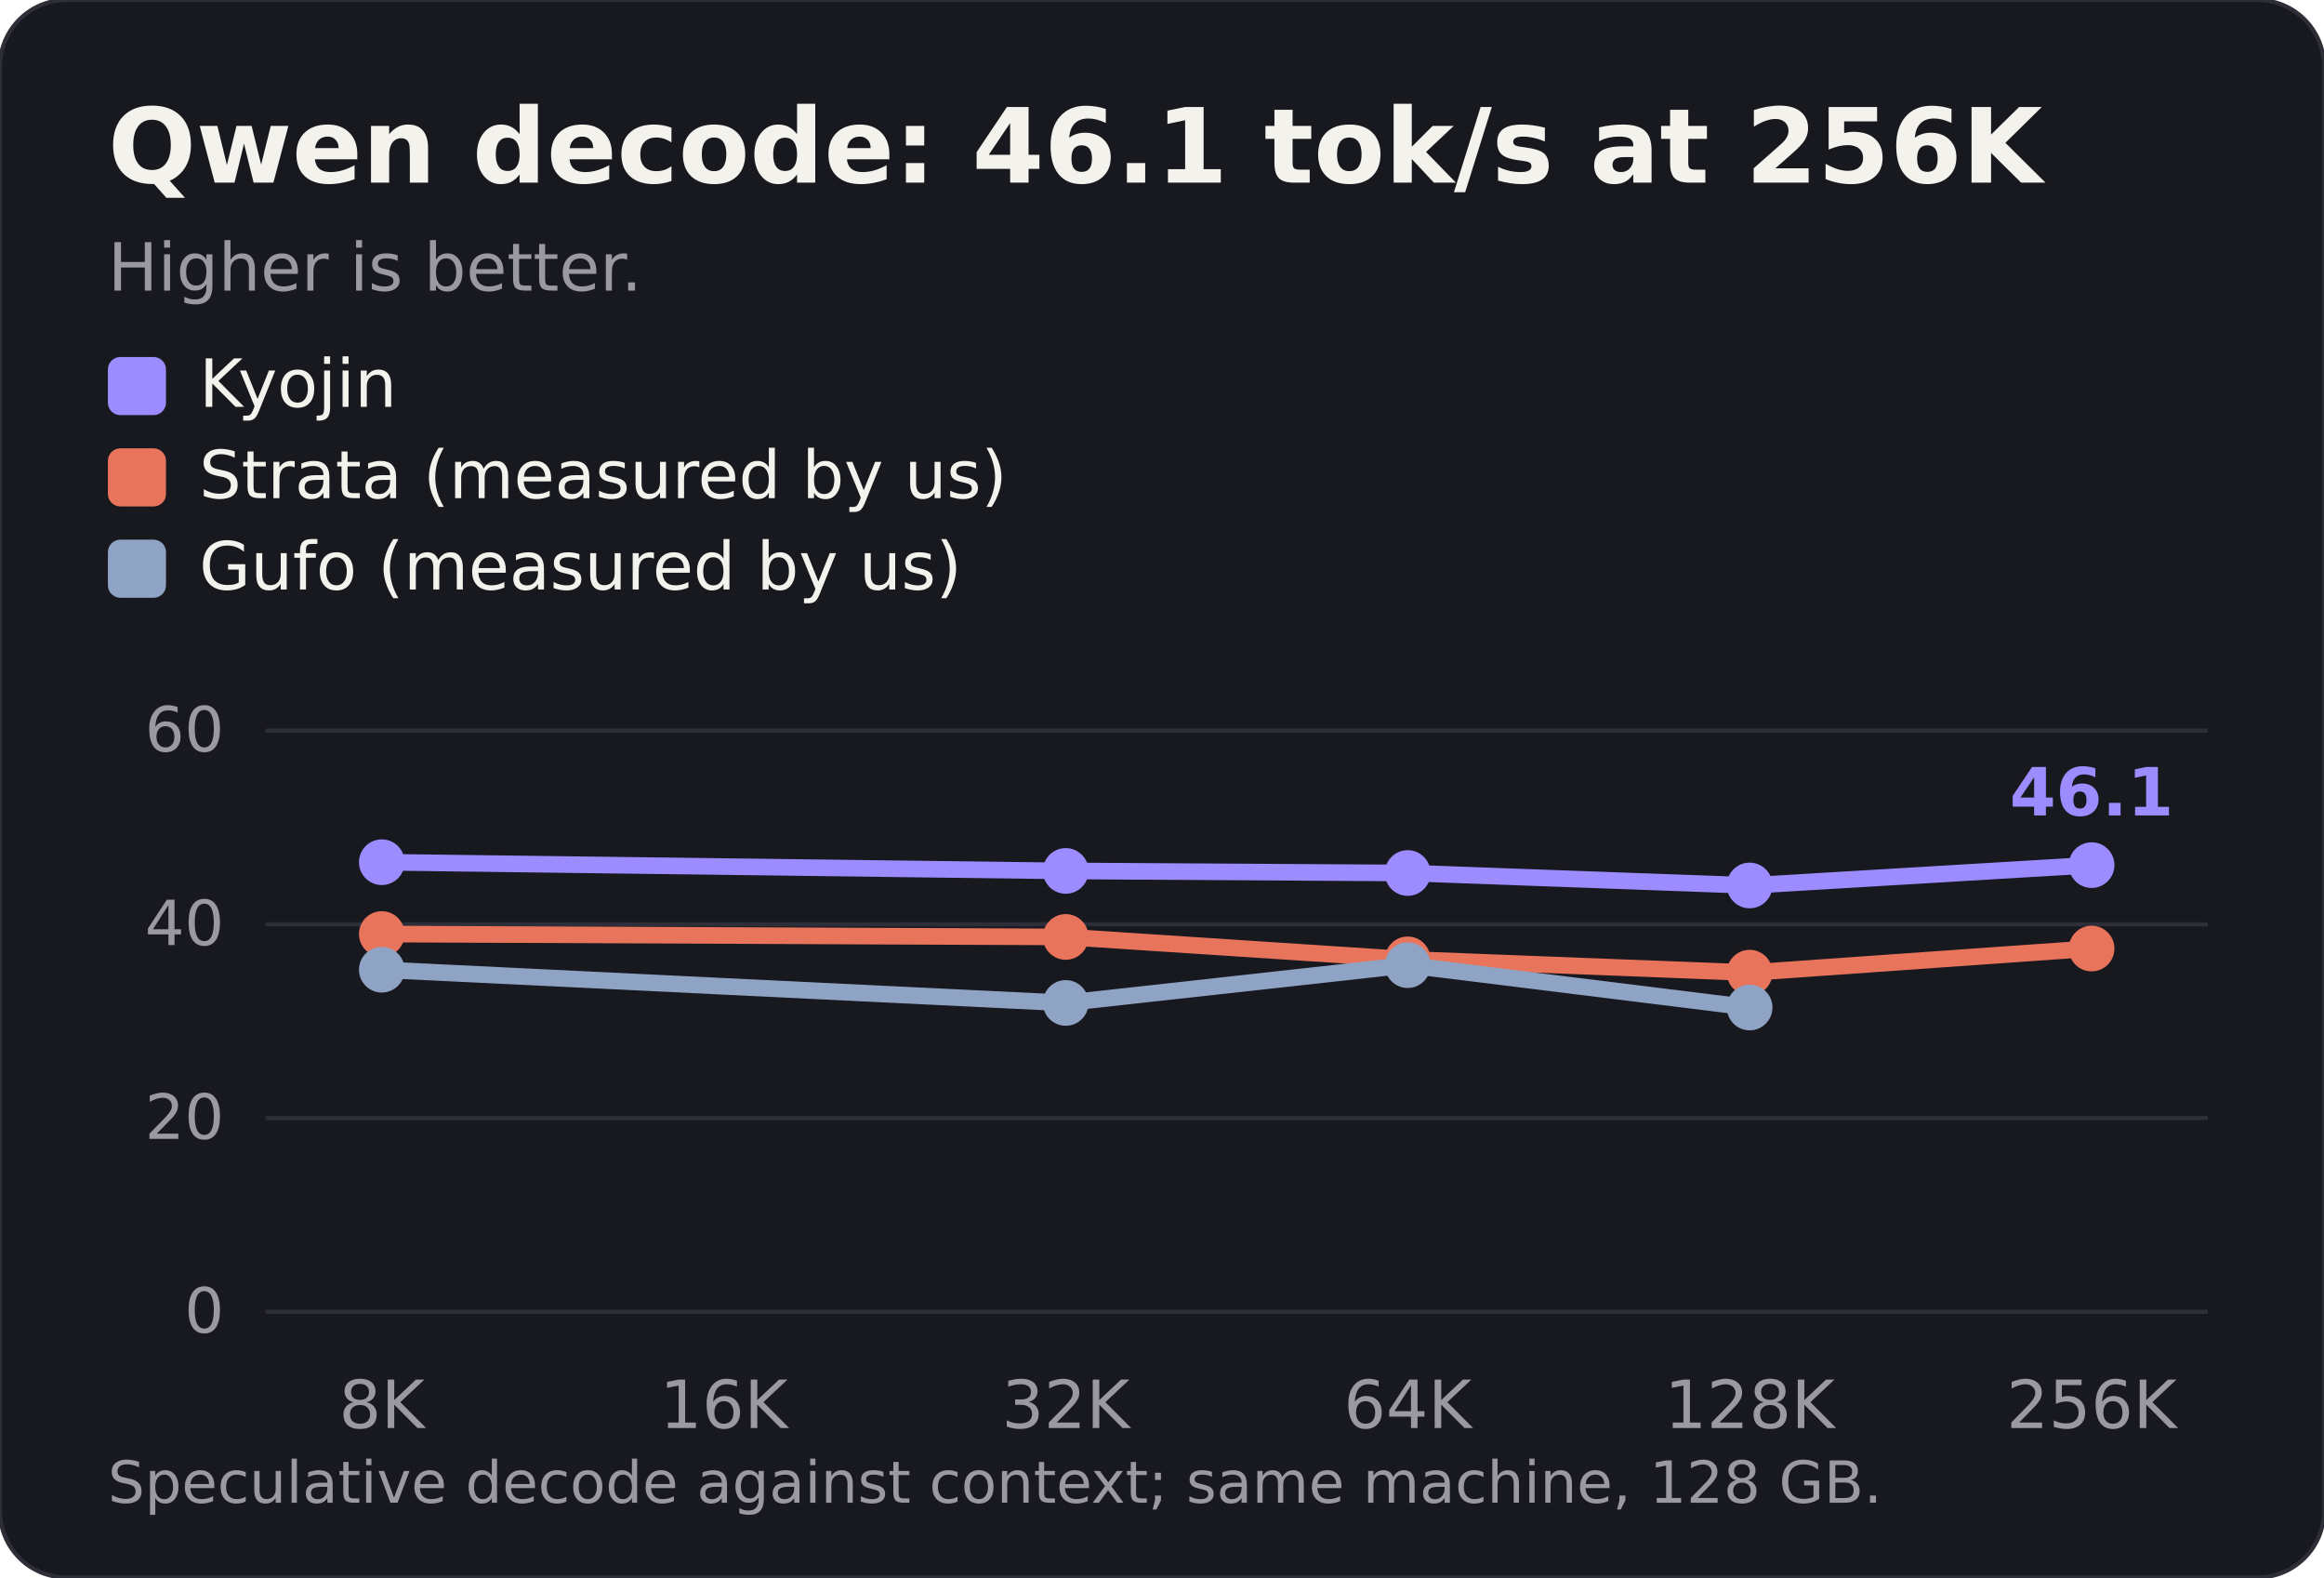
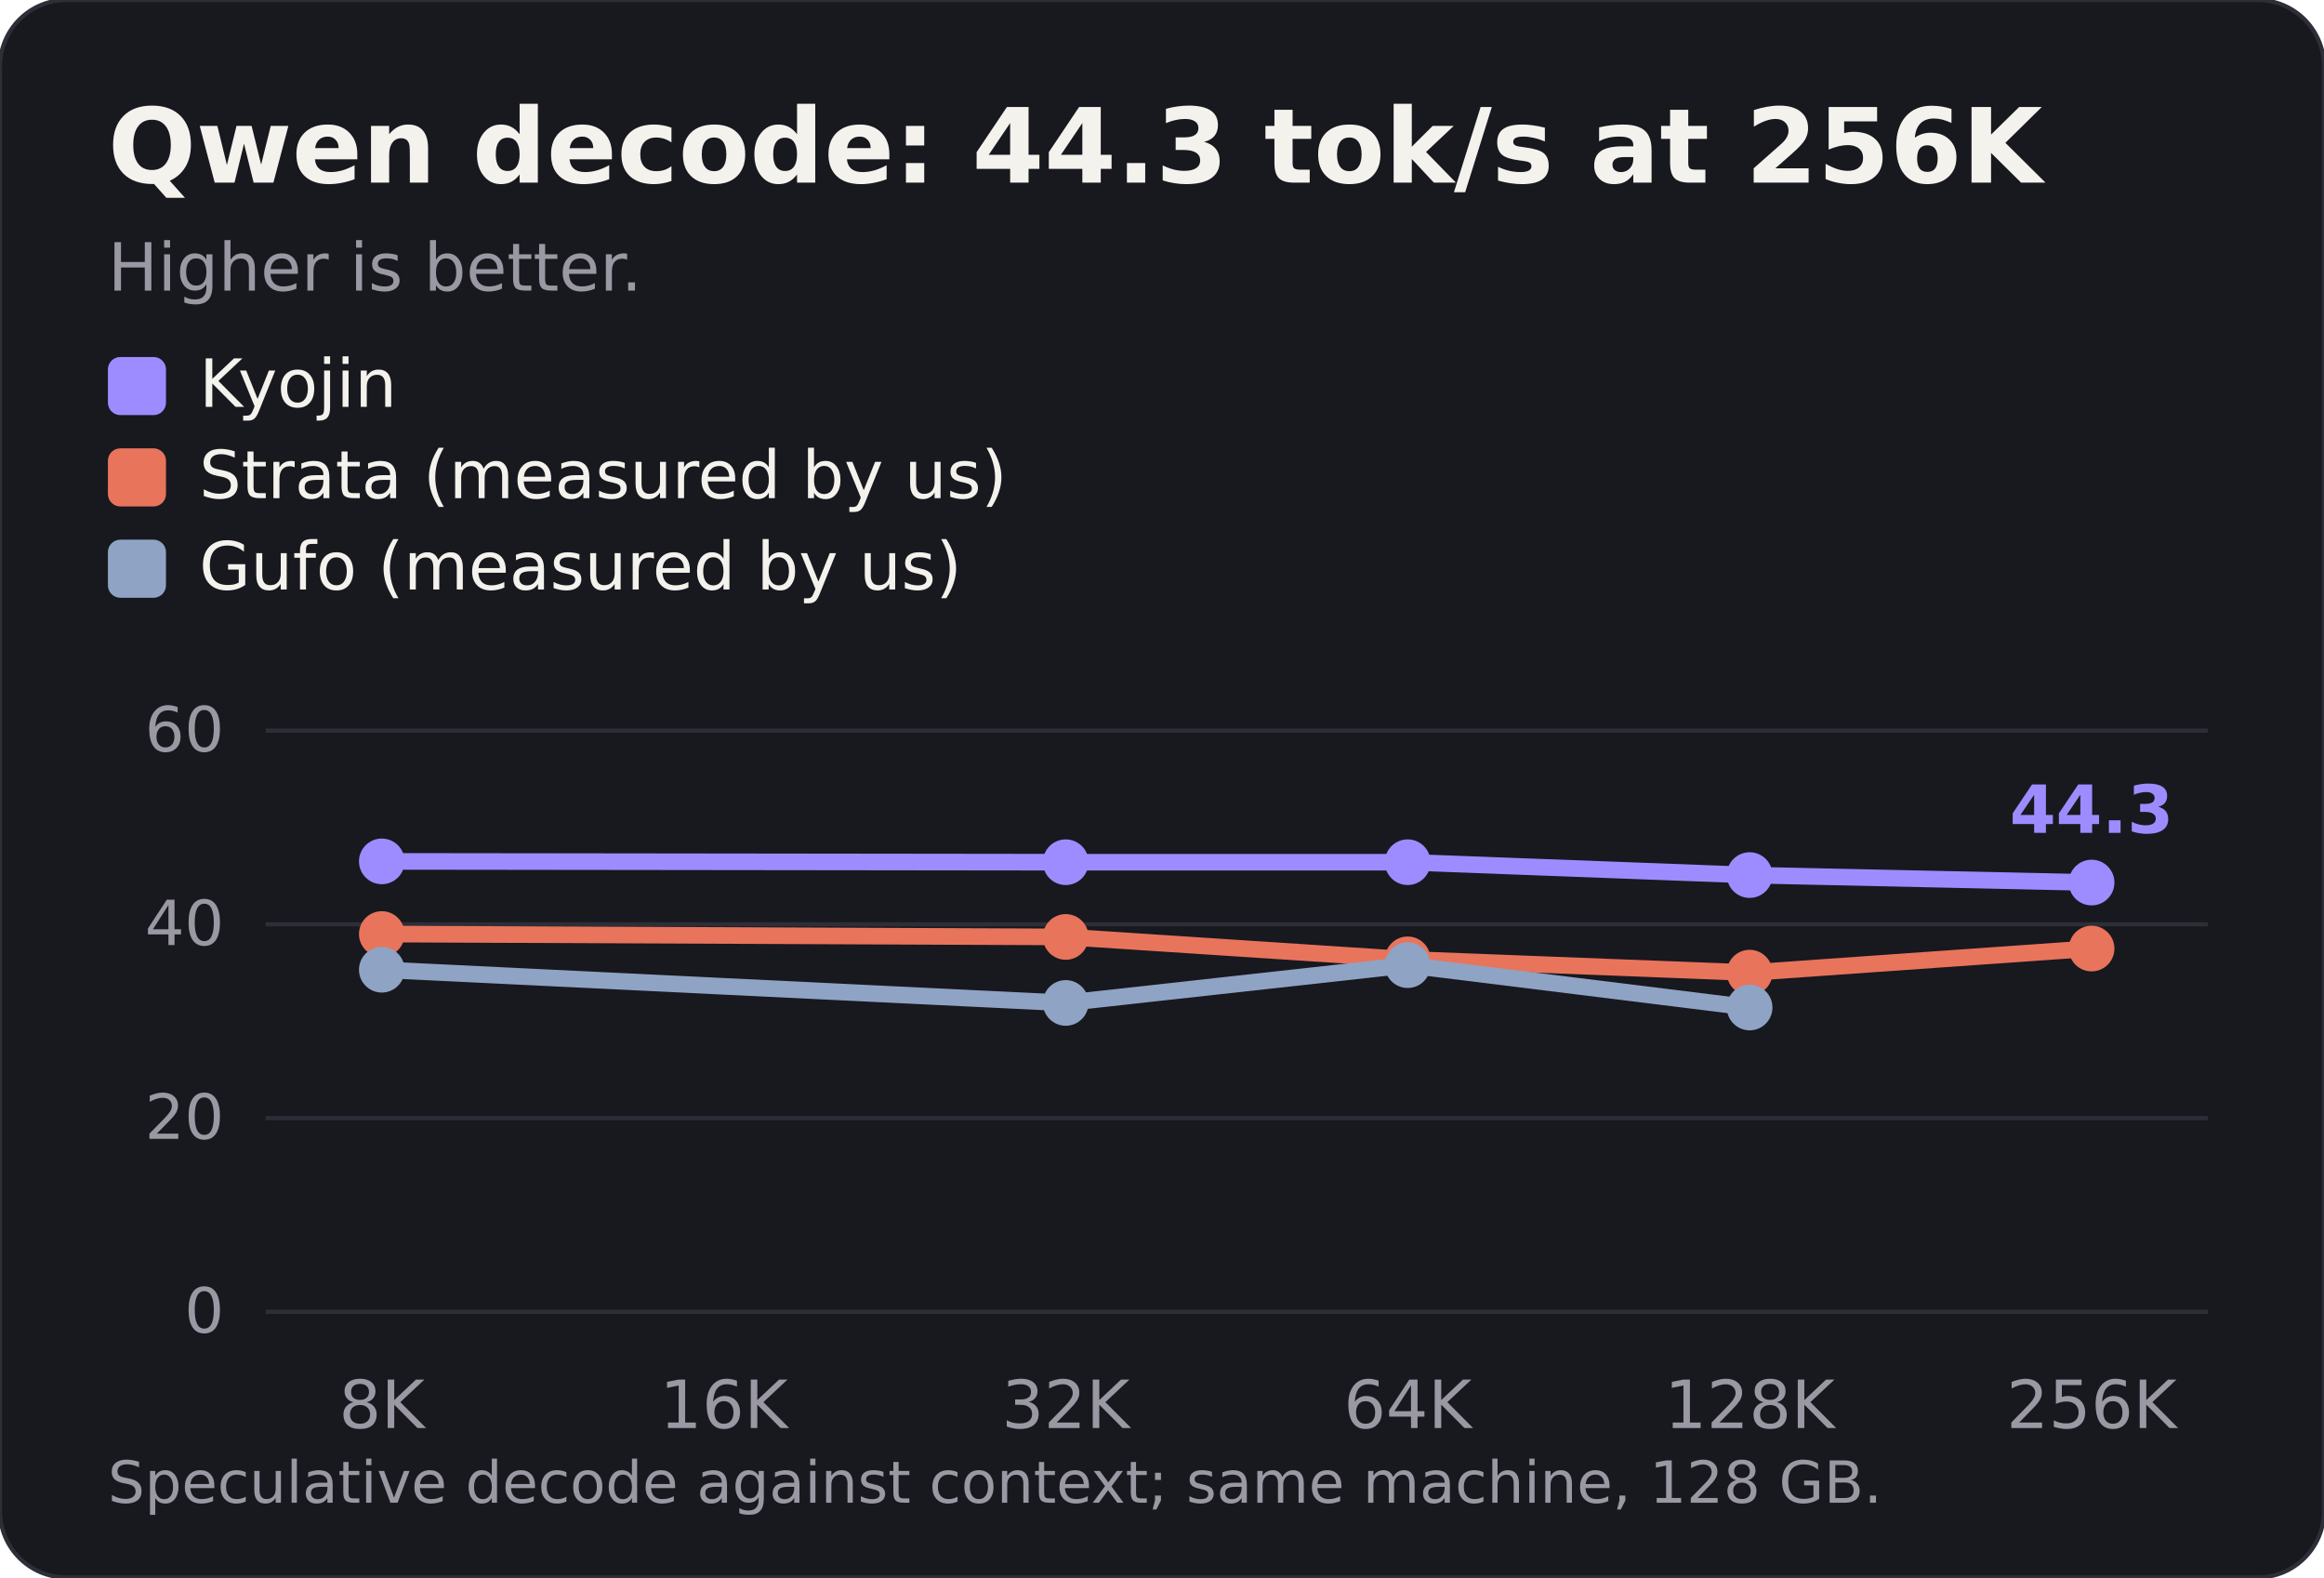
<svg xmlns="http://www.w3.org/2000/svg" width="560" height="380" viewBox="0 0 560 380" font-family="'Ubuntu Sans','DejaVu Sans',Helvetica,Arial,sans-serif">
  <rect width="560" height="380" rx="16" fill="#18181F" stroke="#2E2E38" />
-   <text x="26" y="44" fill="#F4F2EC" font-size="25" text-anchor="start" font-weight="700">Qwen decode: 46.1 tok/s at 256K</text>
+   <text x="26" y="44" fill="#F4F2EC" font-size="25" text-anchor="start" font-weight="700">Qwen decode: 44.3 tok/s at 256K</text>
  <text x="26" y="70" fill="#9A98A3" font-size="16" text-anchor="start" font-weight="400">Higher is better.</text>
  <line x1="64" x2="532" y1="316.0" y2="316.0" stroke="#2E2E38" />
  <text x="54" y="321.0" fill="#9A98A3" font-size="15" text-anchor="end" font-weight="400">0</text>
  <line x1="64" x2="532" y1="269.333" y2="269.333" stroke="#2E2E38" />
  <text x="54" y="274.333" fill="#9A98A3" font-size="15" text-anchor="end" font-weight="400">20</text>
  <line x1="64" x2="532" y1="222.667" y2="222.667" stroke="#2E2E38" />
  <text x="54" y="227.667" fill="#9A98A3" font-size="15" text-anchor="end" font-weight="400">40</text>
  <line x1="64" x2="532" y1="176.0" y2="176.0" stroke="#2E2E38" />
  <text x="54" y="181.0" fill="#9A98A3" font-size="15" text-anchor="end" font-weight="400">60</text>
  <text x="92.0" y="344" fill="#9A98A3" font-size="16" text-anchor="middle" font-weight="400">8K</text>
  <text x="174.4" y="344" fill="#9A98A3" font-size="16" text-anchor="middle" font-weight="400">16K</text>
  <text x="256.8" y="344" fill="#9A98A3" font-size="16" text-anchor="middle" font-weight="400">32K</text>
  <text x="339.2" y="344" fill="#9A98A3" font-size="16" text-anchor="middle" font-weight="400">64K</text>
  <text x="421.6" y="344" fill="#9A98A3" font-size="16" text-anchor="middle" font-weight="400">128K</text>
  <text x="504.0" y="344" fill="#9A98A3" font-size="16" text-anchor="middle" font-weight="400">256K</text>
  <rect x="26" y="86" width="14" height="14" rx="3" fill="#9C8CFF" />
  <text x="48" y="98" fill="#F4F2EC" font-size="16" text-anchor="start" font-weight="400">Kyojin</text>
-   <polyline fill="none" stroke="#9C8CFF" stroke-width="4" stroke-linejoin="round" stroke-linecap="round" points="92.0,207.7 256.8,209.8 339.2,210.3 421.6,213.3 504.0,208.4" />
-   <circle cx="92.0" cy="207.7" r="5.5" fill="#9C8CFF" />
-   <circle cx="256.8" cy="209.8" r="5.5" fill="#9C8CFF" />
-   <circle cx="339.2" cy="210.3" r="5.5" fill="#9C8CFF" />
-   <circle cx="421.6" cy="213.3" r="5.5" fill="#9C8CFF" />
-   <circle cx="504.0" cy="208.4" r="5.5" fill="#9C8CFF" />
-   <text x="504.0" y="196.433" fill="#9C8CFF" font-size="16" text-anchor="middle" font-weight="700">46.1</text>
+   <polyline fill="none" stroke="#9C8CFF" stroke-width="4" stroke-linejoin="round" stroke-linecap="round" points="92.0,207.5 256.8,207.7 339.2,207.7 421.6,210.8 504.0,212.6" />
+   <circle cx="92.0" cy="207.5" r="5.5" fill="#9C8CFF" />
+   <circle cx="256.8" cy="207.7" r="5.5" fill="#9C8CFF" />
+   <circle cx="339.2" cy="207.7" r="5.5" fill="#9C8CFF" />
+   <circle cx="421.6" cy="210.8" r="5.5" fill="#9C8CFF" />
+   <circle cx="504.0" cy="212.6" r="5.5" fill="#9C8CFF" />
+   <text x="504.0" y="200.633" fill="#9C8CFF" font-size="16" text-anchor="middle" font-weight="700">44.3</text>
  <rect x="26" y="108" width="14" height="14" rx="3" fill="#E8745C" />
  <text x="48" y="120" fill="#F4F2EC" font-size="16" text-anchor="start" font-weight="400">Strata (measured by us)</text>
  <polyline fill="none" stroke="#E8745C" stroke-width="4" stroke-linejoin="round" stroke-linecap="round" points="92.0,225.0 256.8,225.7 339.2,231.1 421.6,234.3 504.0,228.5" />
  <circle cx="92.0" cy="225.0" r="5.5" fill="#E8745C" />
  <circle cx="256.8" cy="225.7" r="5.5" fill="#E8745C" />
  <circle cx="339.2" cy="231.1" r="5.5" fill="#E8745C" />
  <circle cx="421.6" cy="234.3" r="5.5" fill="#E8745C" />
  <circle cx="504.0" cy="228.5" r="5.5" fill="#E8745C" />
  <rect x="26" y="130" width="14" height="14" rx="3" fill="#8FA3C4" />
  <text x="48" y="142" fill="#F4F2EC" font-size="16" text-anchor="start" font-weight="400">Gufo (measured by us)</text>
  <polyline fill="none" stroke="#8FA3C4" stroke-width="4" stroke-linejoin="round" stroke-linecap="round" points="92.0,233.6 256.8,241.6 339.2,232.5 421.6,242.7" />
  <circle cx="92.0" cy="233.6" r="5.5" fill="#8FA3C4" />
  <circle cx="256.8" cy="241.6" r="5.5" fill="#8FA3C4" />
  <circle cx="339.2" cy="232.5" r="5.5" fill="#8FA3C4" />
  <circle cx="421.6" cy="242.7" r="5.5" fill="#8FA3C4" />
  <text x="26" y="362" fill="#9A98A3" font-size="14" text-anchor="start" font-weight="400">Speculative decode against context; same machine, 128 GB.</text>
</svg>
